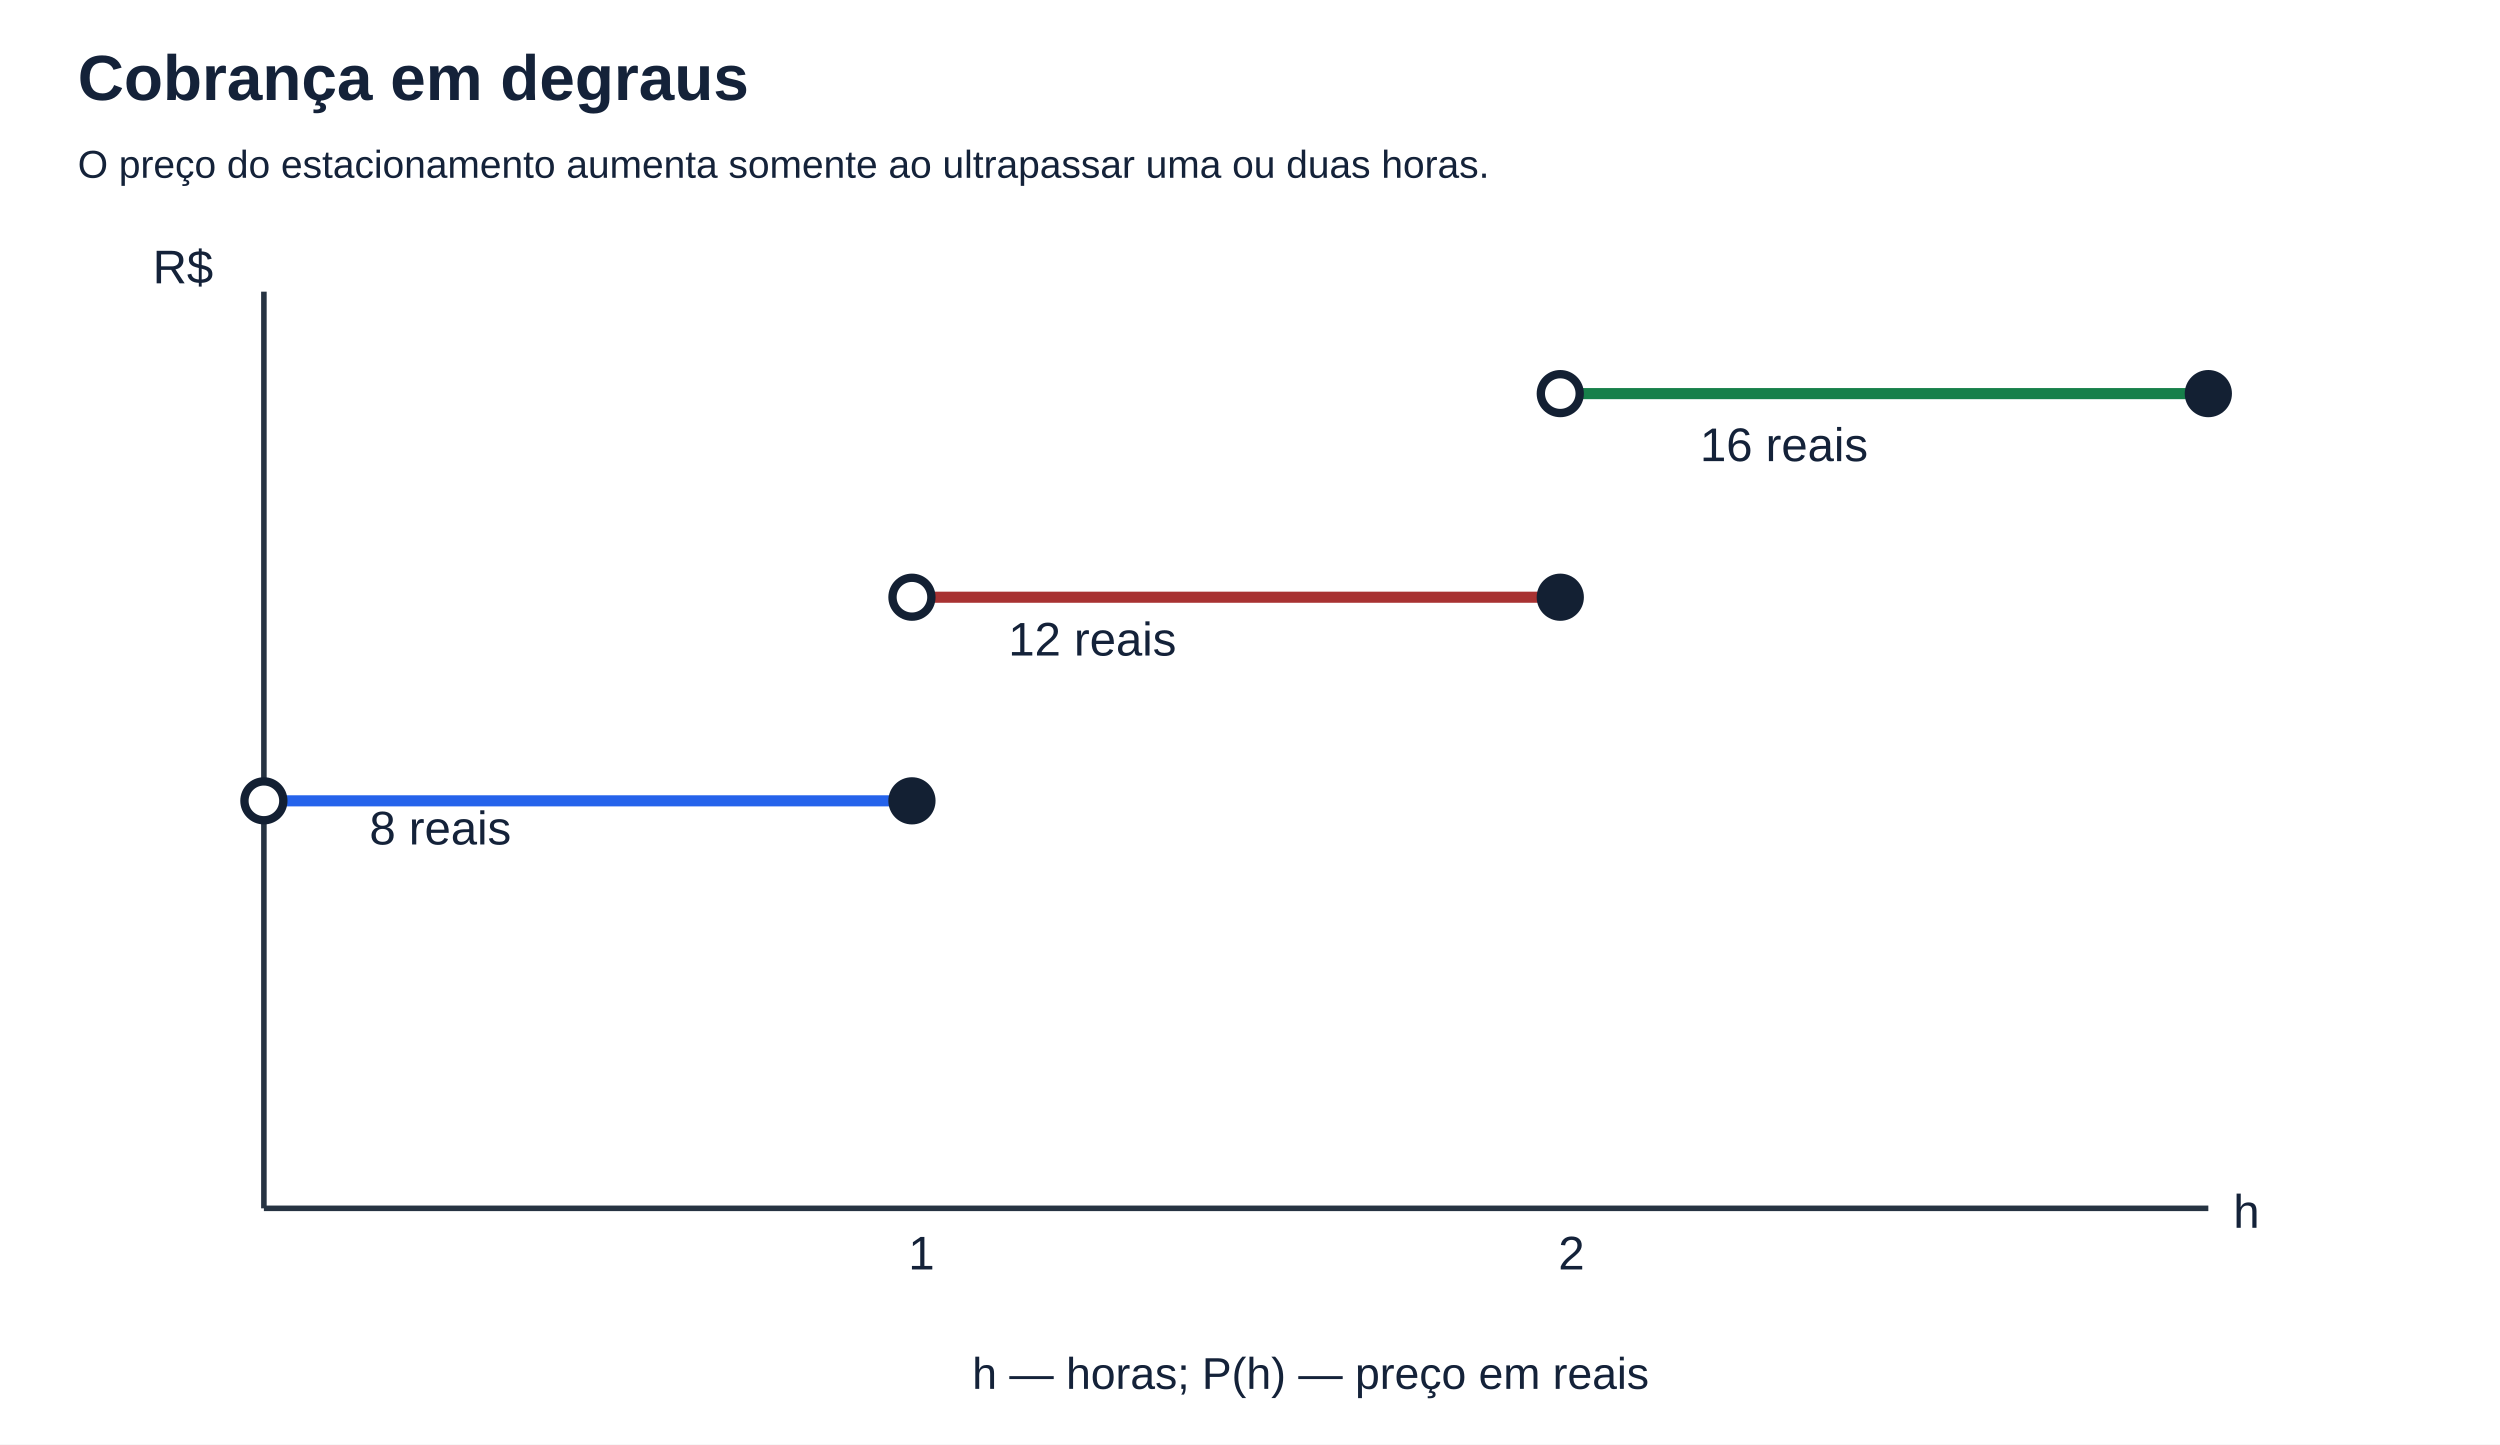
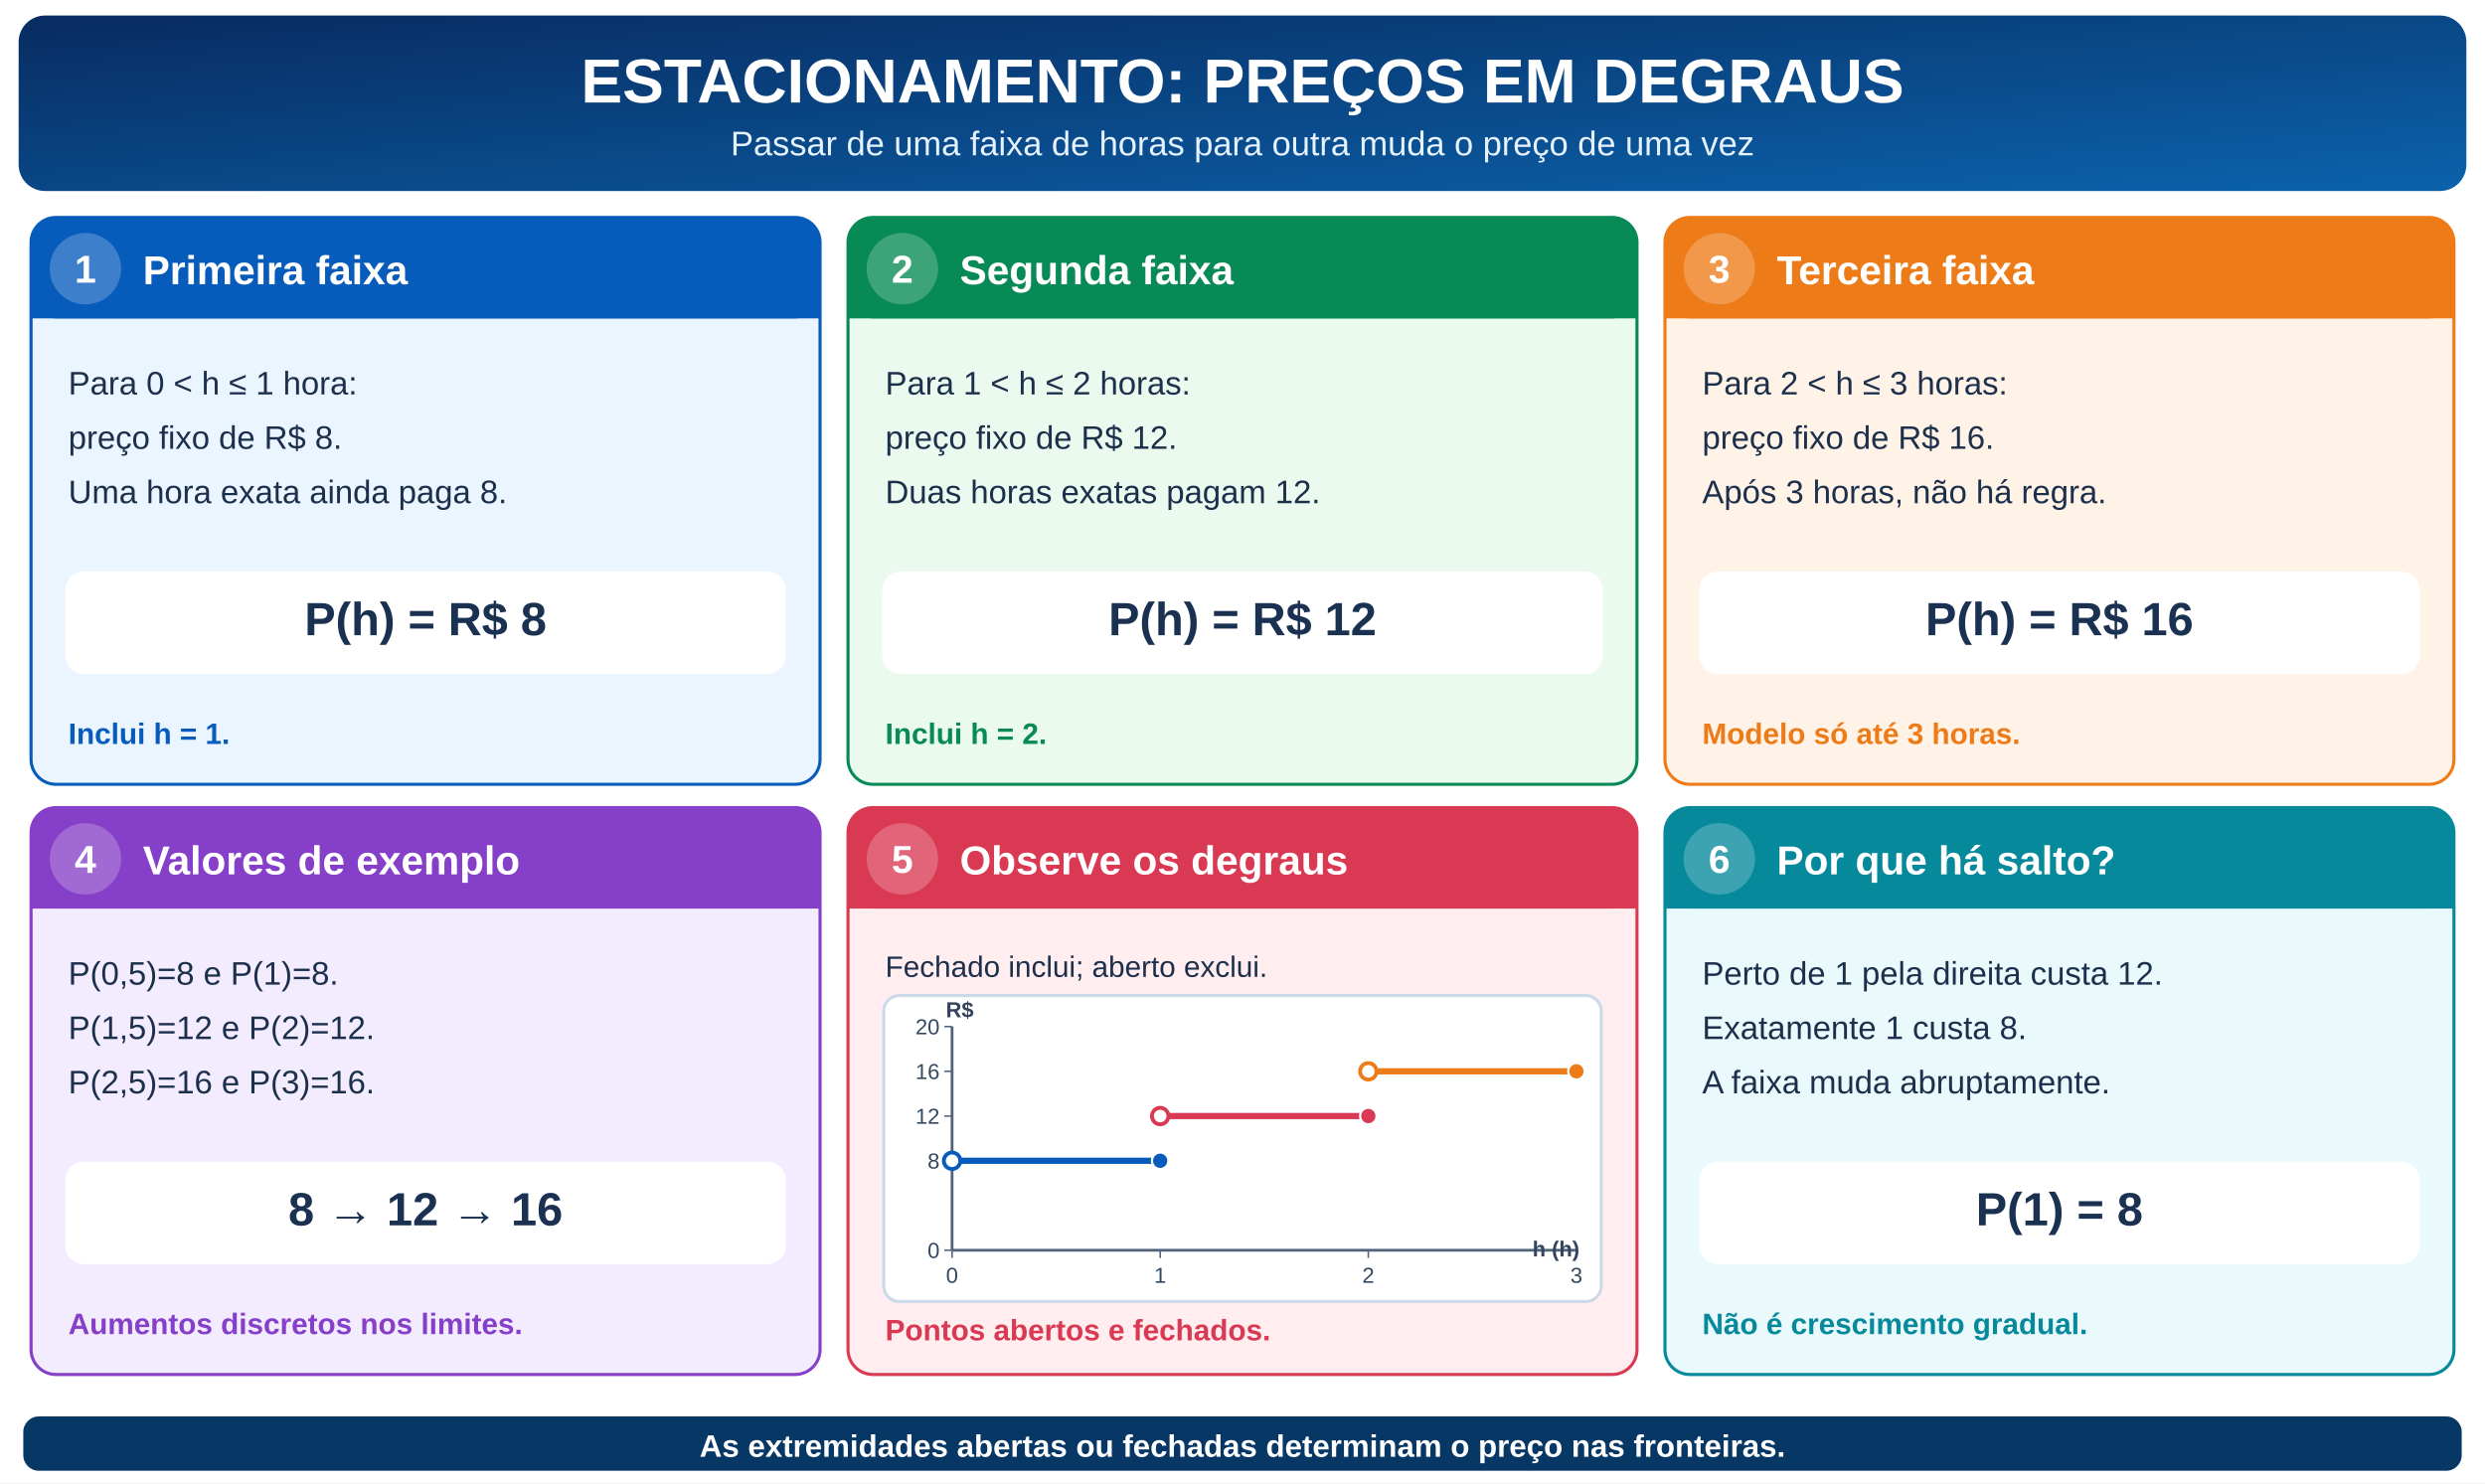
- <svg xmlns="http://www.w3.org/2000/svg" viewBox="0 0 900 520" role="img" aria-labelledby="t d">
-   <rect width="900" height="520" fill="#fff" />
-   <g fill="#142239" font-family="Arial,sans-serif">
-     <text x="28" y="36" font-weight="bold" font-size="23">Cobrança em degraus</text>
-     <text x="28" y="64" font-size="14">O preço do estacionamento aumenta somente ao ultrapassar uma ou duas horas.</text>
-   </g>
-   <g stroke="#263342" stroke-width="2" fill="none">
-     <path d="M95 435 H795 M95 435 V105" />
-   </g>
-   <text x="55" y="102" font-family="Arial,sans-serif" font-size="17" fill="#142239">R$</text>
-   <text x="804" y="442" font-family="Arial,sans-serif" font-size="17" fill="#142239">h</text>
-   <text x="327" y="457" font-family="Arial,sans-serif" font-size="17" fill="#142239">1</text>
-   <text x="561" y="457" font-family="Arial,sans-serif" font-size="17" fill="#142239">2</text>
-   <path d="M95.0 288.3 L328.3 288.3" fill="none" stroke="#2563eb" stroke-width="4" />
-   <path d="M328.3 215.0 L561.7 215.0" fill="none" stroke="#a83232" stroke-width="4" />
-   <path d="M561.7 141.7 L795.0 141.7" fill="none" stroke="#17804a" stroke-width="4" />
-   <circle cx="95.0" cy="288.3" r="7" stroke="#132033" stroke-width="3" fill="#fff" />
-   <circle cx="328.3" cy="288.3" r="7" stroke="#132033" stroke-width="3" fill="#132033" />
-   <circle cx="328.3" cy="215.0" r="7" stroke="#132033" stroke-width="3" fill="#fff" />
-   <circle cx="561.7" cy="215.0" r="7" stroke="#132033" stroke-width="3" fill="#132033" />
-   <circle cx="561.7" cy="141.7" r="7" stroke="#132033" stroke-width="3" fill="#fff" />
-   <circle cx="795.0" cy="141.7" r="7" stroke="#132033" stroke-width="3" fill="#132033" />
-   <text x="133" y="304" font-family="Arial,sans-serif" font-size="17" fill="#142239">8 reais</text>
-   <text x="363" y="236" font-family="Arial,sans-serif" font-size="17" fill="#142239">12 reais</text>
-   <text x="612" y="166" font-family="Arial,sans-serif" font-size="17" fill="#142239">16 reais</text>
-   <g font-family="Arial,sans-serif" font-size="16" fill="#142239">
-     <text x="350" y="500">h — horas; P(h) — preço em reais</text>
-   </g>
+ <svg xmlns="http://www.w3.org/2000/svg" viewBox="0 0 1600 955" role="img" aria-labelledby="title desc">
+   <rect x="0" y="0" width="1600" height="955" rx="0" fill="#fff" />
+   <defs>
+     <linearGradient id="blue" x1="0" y1="0" x2="1" y2="1">
+       <stop offset="0" stop-color="#082c61" />
+       <stop offset="1" stop-color="#0b62ab" />
+     </linearGradient>
+   </defs>
+   <rect x="12" y="10" width="1576" height="113" rx="17" fill="url(#blue)" />
+   <text x="800" y="66" text-anchor="middle" font-family="Arial,DejaVu Sans,sans-serif" font-size="40" font-weight="700" fill="#fff">ESTACIONAMENTO: PREÇOS EM DEGRAUS</text>
+   <text x="800" y="100" text-anchor="middle" font-family="Arial,DejaVu Sans,sans-serif" font-size="22" font-weight="400" fill="#e5f2ff">Passar de uma faixa de horas para outra muda o preço de uma vez</text>
+   <rect x="20" y="140" width="508" height="365" rx="16" fill="#ebf5ff" stroke="#075bbb" stroke-width="2" />
+   <rect x="20" y="140" width="508" height="65" rx="16" fill="#075bbb" />
+   <rect x="20" y="189" width="508" height="16" rx="0" fill="#075bbb" />
+   <circle cx="55" cy="173" r="23" fill="#fff" opacity=".22" />
+   <text x="55" y="182" text-anchor="middle" font-family="Arial,DejaVu Sans,sans-serif" font-size="25" font-weight="700" fill="#fff">1</text>
+   <text x="92" y="183" text-anchor="start" font-family="Arial,DejaVu Sans,sans-serif" font-size="26" font-weight="700" fill="#fff">Primeira faixa</text>
+   <text x="44" y="254" text-anchor="start" font-family="Arial,DejaVu Sans,sans-serif" font-size="21" font-weight="400" fill="#1c304c">Para 0 &lt; h ≤ 1 hora:</text>
+   <text x="44" y="289" text-anchor="start" font-family="Arial,DejaVu Sans,sans-serif" font-size="21" font-weight="400" fill="#1c304c">preço fixo de R$ 8.</text>
+   <text x="44" y="324" text-anchor="start" font-family="Arial,DejaVu Sans,sans-serif" font-size="21" font-weight="400" fill="#1c304c">Uma hora exata ainda paga 8.</text>
+   <rect x="42" y="368" width="464" height="66" rx="12" fill="#fff" />
+   <text x="274" y="409" text-anchor="middle" font-family="Arial,DejaVu Sans,sans-serif" font-size="30" font-weight="700" fill="#1a3151">P(h) = R$ 8</text>
+   <text x="44" y="479" text-anchor="start" font-family="Arial,DejaVu Sans,sans-serif" font-size="19" font-weight="700" fill="#075bbb">Inclui h = 1.</text>
+   <rect x="546" y="140" width="508" height="365" rx="16" fill="#ebfaef" stroke="#078a55" stroke-width="2" />
+   <rect x="546" y="140" width="508" height="65" rx="16" fill="#078a55" />
+   <rect x="546" y="189" width="508" height="16" rx="0" fill="#078a55" />
+   <circle cx="581" cy="173" r="23" fill="#fff" opacity=".22" />
+   <text x="581" y="182" text-anchor="middle" font-family="Arial,DejaVu Sans,sans-serif" font-size="25" font-weight="700" fill="#fff">2</text>
+   <text x="618" y="183" text-anchor="start" font-family="Arial,DejaVu Sans,sans-serif" font-size="26" font-weight="700" fill="#fff">Segunda faixa</text>
+   <text x="570" y="254" text-anchor="start" font-family="Arial,DejaVu Sans,sans-serif" font-size="21" font-weight="400" fill="#1c304c">Para 1 &lt; h ≤ 2 horas:</text>
+   <text x="570" y="289" text-anchor="start" font-family="Arial,DejaVu Sans,sans-serif" font-size="21" font-weight="400" fill="#1c304c">preço fixo de R$ 12.</text>
+   <text x="570" y="324" text-anchor="start" font-family="Arial,DejaVu Sans,sans-serif" font-size="21" font-weight="400" fill="#1c304c">Duas horas exatas pagam 12.</text>
+   <rect x="568" y="368" width="464" height="66" rx="12" fill="#fff" />
+   <text x="800" y="409" text-anchor="middle" font-family="Arial,DejaVu Sans,sans-serif" font-size="30" font-weight="700" fill="#1a3151">P(h) = R$ 12</text>
+   <text x="570" y="479" text-anchor="start" font-family="Arial,DejaVu Sans,sans-serif" font-size="19" font-weight="700" fill="#078a55">Inclui h = 2.</text>
+   <rect x="1072" y="140" width="508" height="365" rx="16" fill="#fff2e6" stroke="#ed7b18" stroke-width="2" />
+   <rect x="1072" y="140" width="508" height="65" rx="16" fill="#ed7b18" />
+   <rect x="1072" y="189" width="508" height="16" rx="0" fill="#ed7b18" />
+   <circle cx="1107" cy="173" r="23" fill="#fff" opacity=".22" />
+   <text x="1107" y="182" text-anchor="middle" font-family="Arial,DejaVu Sans,sans-serif" font-size="25" font-weight="700" fill="#fff">3</text>
+   <text x="1144" y="183" text-anchor="start" font-family="Arial,DejaVu Sans,sans-serif" font-size="26" font-weight="700" fill="#fff">Terceira faixa</text>
+   <text x="1096" y="254" text-anchor="start" font-family="Arial,DejaVu Sans,sans-serif" font-size="21" font-weight="400" fill="#1c304c">Para 2 &lt; h ≤ 3 horas:</text>
+   <text x="1096" y="289" text-anchor="start" font-family="Arial,DejaVu Sans,sans-serif" font-size="21" font-weight="400" fill="#1c304c">preço fixo de R$ 16.</text>
+   <text x="1096" y="324" text-anchor="start" font-family="Arial,DejaVu Sans,sans-serif" font-size="21" font-weight="400" fill="#1c304c">Após 3 horas, não há regra.</text>
+   <rect x="1094" y="368" width="464" height="66" rx="12" fill="#fff" />
+   <text x="1326" y="409" text-anchor="middle" font-family="Arial,DejaVu Sans,sans-serif" font-size="30" font-weight="700" fill="#1a3151">P(h) = R$ 16</text>
+   <text x="1096" y="479" text-anchor="start" font-family="Arial,DejaVu Sans,sans-serif" font-size="19" font-weight="700" fill="#ed7b18">Modelo só até 3 horas.</text>
+   <rect x="20" y="520" width="508" height="365" rx="16" fill="#f3ecff" stroke="#863fc8" stroke-width="2" />
+   <rect x="20" y="520" width="508" height="65" rx="16" fill="#863fc8" />
+   <rect x="20" y="569" width="508" height="16" rx="0" fill="#863fc8" />
+   <circle cx="55" cy="553" r="23" fill="#fff" opacity=".22" />
+   <text x="55" y="562" text-anchor="middle" font-family="Arial,DejaVu Sans,sans-serif" font-size="25" font-weight="700" fill="#fff">4</text>
+   <text x="92" y="563" text-anchor="start" font-family="Arial,DejaVu Sans,sans-serif" font-size="26" font-weight="700" fill="#fff">Valores de exemplo</text>
+   <text x="44" y="634" text-anchor="start" font-family="Arial,DejaVu Sans,sans-serif" font-size="21" font-weight="400" fill="#1c304c">P(0,5)=8 e P(1)=8.</text>
+   <text x="44" y="669" text-anchor="start" font-family="Arial,DejaVu Sans,sans-serif" font-size="21" font-weight="400" fill="#1c304c">P(1,5)=12 e P(2)=12.</text>
+   <text x="44" y="704" text-anchor="start" font-family="Arial,DejaVu Sans,sans-serif" font-size="21" font-weight="400" fill="#1c304c">P(2,5)=16 e P(3)=16.</text>
+   <rect x="42" y="748" width="464" height="66" rx="12" fill="#fff" />
+   <text x="274" y="789" text-anchor="middle" font-family="Arial,DejaVu Sans,sans-serif" font-size="30" font-weight="700" fill="#1a3151">8 → 12 → 16</text>
+   <text x="44" y="859" text-anchor="start" font-family="Arial,DejaVu Sans,sans-serif" font-size="19" font-weight="700" fill="#863fc8">Aumentos discretos nos limites.</text>
+   <rect x="546" y="520" width="508" height="365" rx="16" fill="#ffedef" stroke="#d93952" stroke-width="2" />
+   <rect x="546" y="520" width="508" height="65" rx="16" fill="#d93952" />
+   <rect x="546" y="569" width="508" height="16" rx="0" fill="#d93952" />
+   <circle cx="581" cy="553" r="23" fill="#fff" opacity=".22" />
+   <text x="581" y="562" text-anchor="middle" font-family="Arial,DejaVu Sans,sans-serif" font-size="25" font-weight="700" fill="#fff">5</text>
+   <text x="618" y="563" text-anchor="start" font-family="Arial,DejaVu Sans,sans-serif" font-size="26" font-weight="700" fill="#fff">Observe os degraus</text>
+   <text x="570" y="629" text-anchor="start" font-family="Arial,DejaVu Sans,sans-serif" font-size="19" font-weight="400" fill="#1c304c">Fechado inclui; aberto exclui.</text>
+   <rect x="569" y="641" width="462" height="197" rx="10" fill="#fff" stroke="#cbd9e9" stroke-width="2" />
+   <line x1="613" y1="661" x2="613" y2="805" stroke="#51647c" stroke-width="1.8" />
+   <line x1="613" y1="805" x2="1015" y2="805" stroke="#51647c" stroke-width="1.8" />
+   <line x1="613" y1="805" x2="613" y2="810" stroke="#52647e" stroke-width="1" />
+   <text x="613" y="826" text-anchor="middle" font-family="Arial,DejaVu Sans,sans-serif" font-size="14" font-weight="400" fill="#334961">0</text>
+   <line x1="747" y1="805" x2="747" y2="810" stroke="#52647e" stroke-width="1" />
+   <text x="747" y="826" text-anchor="middle" font-family="Arial,DejaVu Sans,sans-serif" font-size="14" font-weight="400" fill="#334961">1</text>
+   <line x1="881" y1="805" x2="881" y2="810" stroke="#52647e" stroke-width="1" />
+   <text x="881" y="826" text-anchor="middle" font-family="Arial,DejaVu Sans,sans-serif" font-size="14" font-weight="400" fill="#334961">2</text>
+   <line x1="1015" y1="805" x2="1015" y2="810" stroke="#52647e" stroke-width="1" />
+   <text x="1015" y="826" text-anchor="middle" font-family="Arial,DejaVu Sans,sans-serif" font-size="14" font-weight="400" fill="#334961">3</text>
+   <line x1="608" y1="805" x2="613" y2="805" stroke="#52647e" stroke-width="1" />
+   <text x="605" y="810" text-anchor="end" font-family="Arial,DejaVu Sans,sans-serif" font-size="14" font-weight="400" fill="#334961">0</text>
+   <line x1="608" y1="747.4" x2="613" y2="747.4" stroke="#52647e" stroke-width="1" />
+   <text x="605" y="752.4" text-anchor="end" font-family="Arial,DejaVu Sans,sans-serif" font-size="14" font-weight="400" fill="#334961">8</text>
+   <line x1="608" y1="718.6" x2="613" y2="718.6" stroke="#52647e" stroke-width="1" />
+   <text x="605" y="723.6" text-anchor="end" font-family="Arial,DejaVu Sans,sans-serif" font-size="14" font-weight="400" fill="#334961">12</text>
+   <line x1="608" y1="689.8" x2="613" y2="689.8" stroke="#52647e" stroke-width="1" />
+   <text x="605" y="694.8" text-anchor="end" font-family="Arial,DejaVu Sans,sans-serif" font-size="14" font-weight="400" fill="#334961">16</text>
+   <line x1="608" y1="661" x2="613" y2="661" stroke="#52647e" stroke-width="1" />
+   <text x="605" y="666" text-anchor="end" font-family="Arial,DejaVu Sans,sans-serif" font-size="14" font-weight="400" fill="#334961">20</text>
+   <text x="1017" y="809" text-anchor="end" font-family="Arial,DejaVu Sans,sans-serif" font-size="14" font-weight="700" fill="#34445e">h (h)</text>
+   <text x="609" y="655" text-anchor="start" font-family="Arial,DejaVu Sans,sans-serif" font-size="14" font-weight="700" fill="#34445e">R$</text>
+   <polyline points="613.0,747.4 747.0,747.4" fill="none" stroke="#075bbb" stroke-width="4" />
+   <circle cx="613" cy="747.4" r="5.3" fill="#fff" stroke="#075bbb" stroke-width="2.5" />
+   <circle cx="747" cy="747.4" r="5.3" fill="#075bbb" stroke="#fff" stroke-width="1.4" />
+   <polyline points="747.0,718.6 881.0,718.6" fill="none" stroke="#d93952" stroke-width="4" />
+   <circle cx="747" cy="718.6" r="5.3" fill="#fff" stroke="#d93952" stroke-width="2.5" />
+   <circle cx="881" cy="718.6" r="5.3" fill="#d93952" stroke="#fff" stroke-width="1.4" />
+   <polyline points="881.0,689.8 1015.0,689.8" fill="none" stroke="#ed7b18" stroke-width="4" />
+   <circle cx="881" cy="689.8" r="5.3" fill="#fff" stroke="#ed7b18" stroke-width="2.5" />
+   <circle cx="1015" cy="689.8" r="5.3" fill="#ed7b18" stroke="#fff" stroke-width="1.4" />
+   <text x="570" y="863" text-anchor="start" font-family="Arial,DejaVu Sans,sans-serif" font-size="19" font-weight="700" fill="#d93952">Pontos abertos e fechados.</text>
+   <rect x="1072" y="520" width="508" height="365" rx="16" fill="#e9f9fc" stroke="#07899c" stroke-width="2" />
+   <rect x="1072" y="520" width="508" height="65" rx="16" fill="#07899c" />
+   <rect x="1072" y="569" width="508" height="16" rx="0" fill="#07899c" />
+   <circle cx="1107" cy="553" r="23" fill="#fff" opacity=".22" />
+   <text x="1107" y="562" text-anchor="middle" font-family="Arial,DejaVu Sans,sans-serif" font-size="25" font-weight="700" fill="#fff">6</text>
+   <text x="1144" y="563" text-anchor="start" font-family="Arial,DejaVu Sans,sans-serif" font-size="26" font-weight="700" fill="#fff">Por que há salto?</text>
+   <text x="1096" y="634" text-anchor="start" font-family="Arial,DejaVu Sans,sans-serif" font-size="21" font-weight="400" fill="#1c304c">Perto de 1 pela direita custa 12.</text>
+   <text x="1096" y="669" text-anchor="start" font-family="Arial,DejaVu Sans,sans-serif" font-size="21" font-weight="400" fill="#1c304c">Exatamente 1 custa 8.</text>
+   <text x="1096" y="704" text-anchor="start" font-family="Arial,DejaVu Sans,sans-serif" font-size="21" font-weight="400" fill="#1c304c">A faixa muda abruptamente.</text>
+   <rect x="1094" y="748" width="464" height="66" rx="12" fill="#fff" />
+   <text x="1326" y="789" text-anchor="middle" font-family="Arial,DejaVu Sans,sans-serif" font-size="30" font-weight="700" fill="#1a3151">P(1) = 8</text>
+   <text x="1096" y="859" text-anchor="start" font-family="Arial,DejaVu Sans,sans-serif" font-size="19" font-weight="700" fill="#07899c">Não é crescimento gradual.</text>
+   <rect x="15" y="912" width="1570" height="35" rx="10" fill="#073765" />
+   <text x="800" y="938" text-anchor="middle" font-family="Arial,DejaVu Sans,sans-serif" font-size="20" font-weight="700" fill="#fff">As extremidades abertas ou fechadas determinam o preço nas fronteiras.</text>
</svg>
